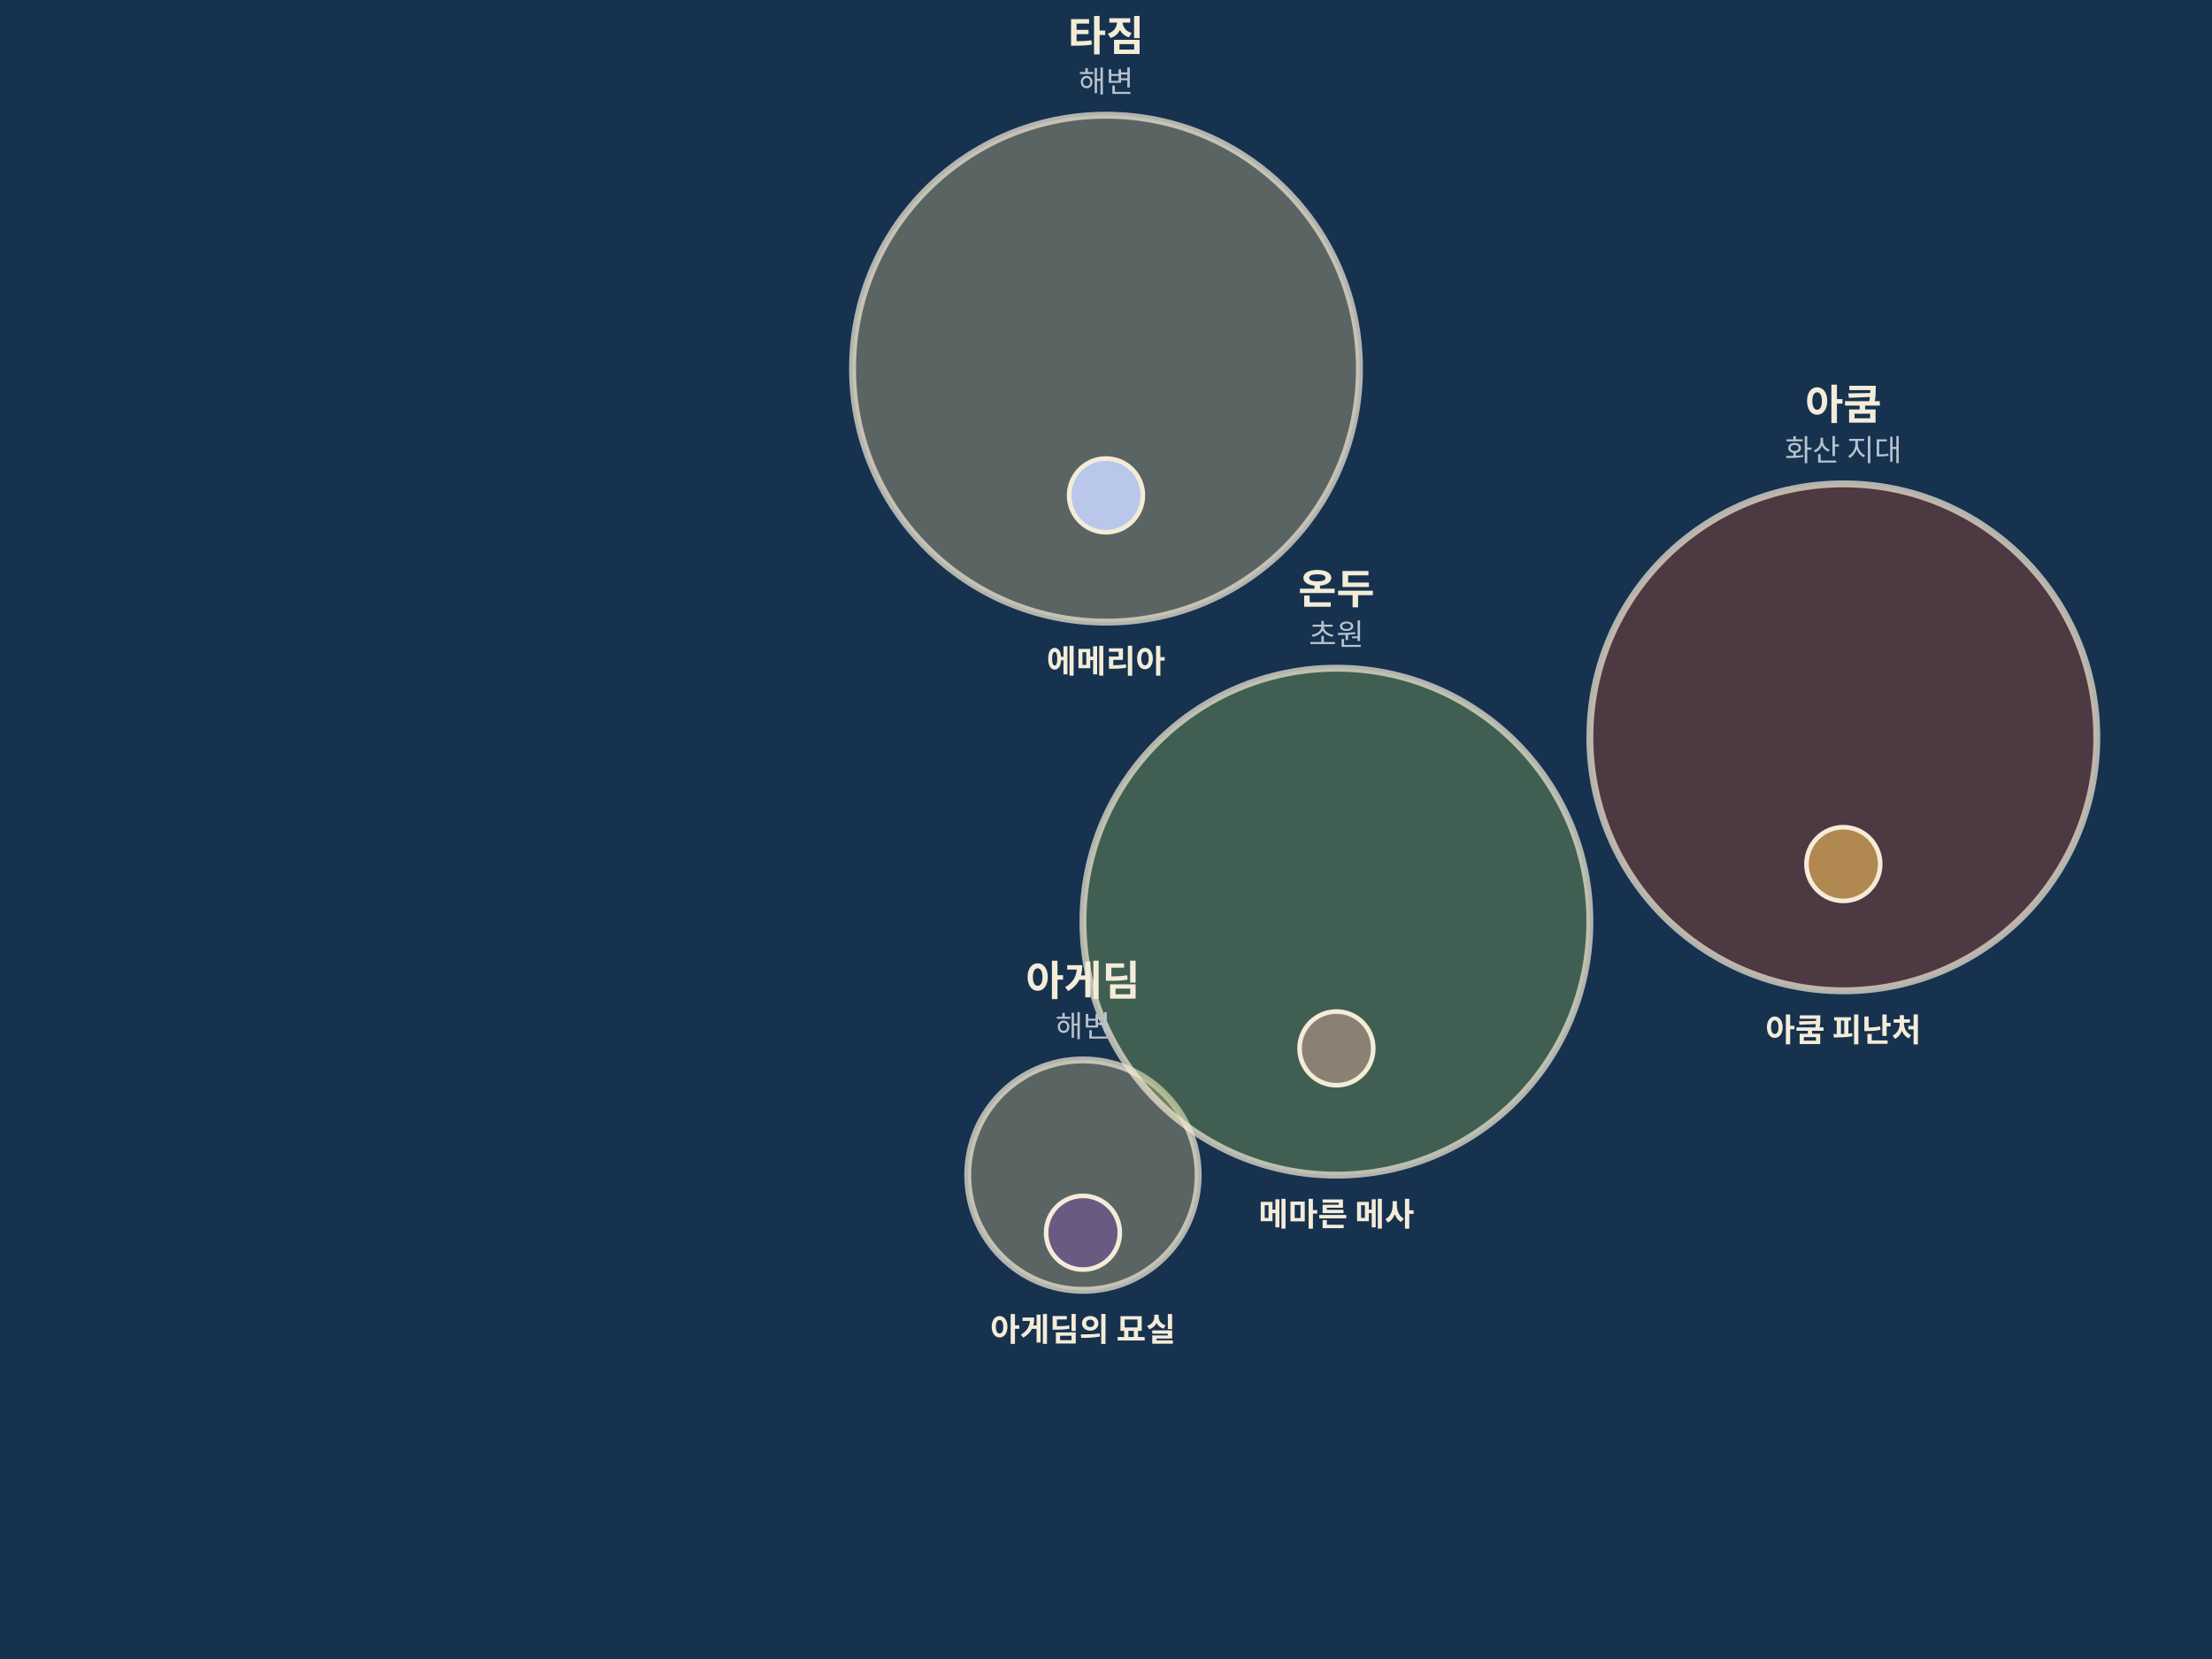
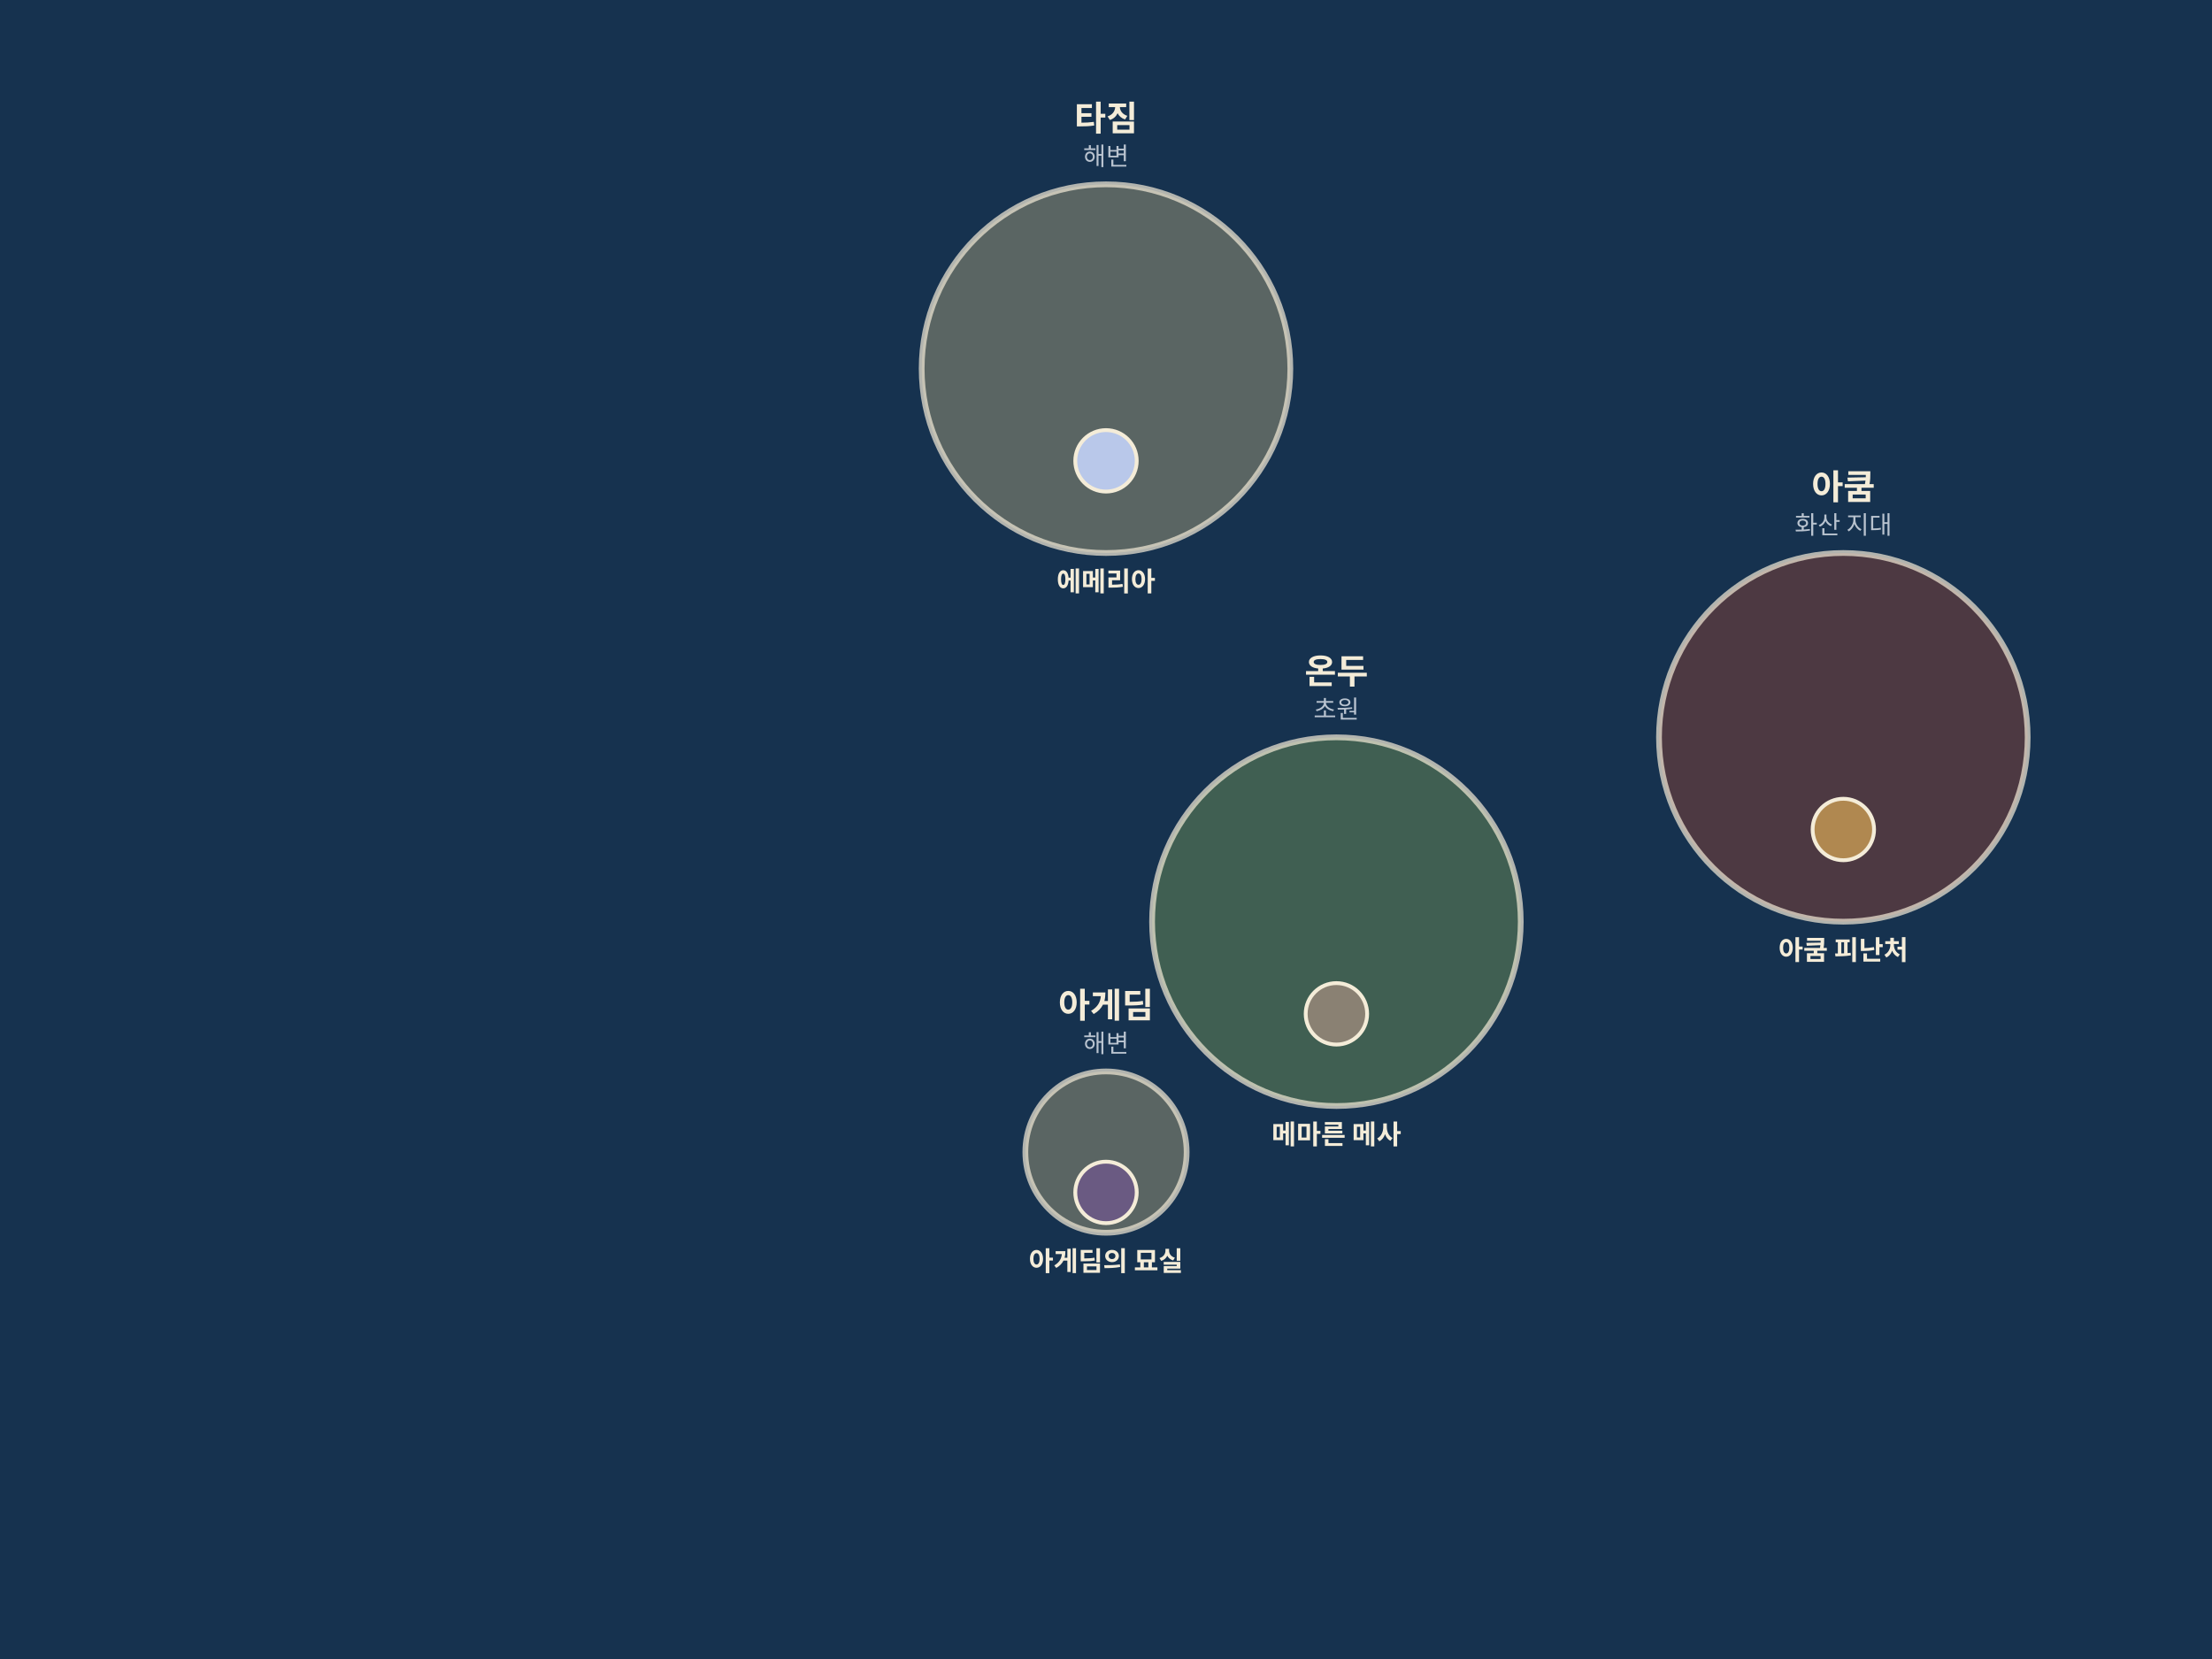
- <svg xmlns="http://www.w3.org/2000/svg" viewBox="0 0 960 720" width="960" height="720">
+ <svg xmlns="http://www.w3.org/2000/svg" viewBox="0 0 1152 864" width="1152" height="864">
  <style>
    .name { font: 600 18px sans-serif; fill: #f4ecd8; }
    .terrain { font: 13px sans-serif; fill: #b9c3cf; }
    .area { font: 600 14px sans-serif; fill: #f4ecd8; }
  </style>
  <rect width="100%" height="100%" fill="#16324f" />
-   <circle cx="470" cy="510" r="50" fill="#d9c38a" fill-opacity="0.35" stroke="#f4ecd8" stroke-opacity="0.7" stroke-width="3" />
-   <circle cx="800" cy="320" r="110" fill="#b5462c" fill-opacity="0.35" stroke="#f4ecd8" stroke-opacity="0.7" stroke-width="3" />
-   <circle cx="580" cy="400" r="110" fill="#8fb35a" fill-opacity="0.35" stroke="#f4ecd8" stroke-opacity="0.7" stroke-width="3" />
-   <circle cx="480" cy="160" r="110" fill="#d9c38a" fill-opacity="0.35" stroke="#f4ecd8" stroke-opacity="0.7" stroke-width="3" />
+   <circle cx="576" cy="600" r="42" fill="#d9c38a" fill-opacity="0.35" stroke="#f4ecd8" stroke-opacity="0.7" stroke-width="3" />
+   <circle cx="960" cy="384" r="96" fill="#b5462c" fill-opacity="0.35" stroke="#f4ecd8" stroke-opacity="0.7" stroke-width="3" />
+   <circle cx="696" cy="480" r="96" fill="#8fb35a" fill-opacity="0.35" stroke="#f4ecd8" stroke-opacity="0.7" stroke-width="3" />
+   <circle cx="576" cy="192" r="96" fill="#d9c38a" fill-opacity="0.35" stroke="#f4ecd8" stroke-opacity="0.7" stroke-width="3" />
  <g>
-     <circle cx="470" cy="535" r="16" fill="#6a5a82" stroke="#f4ecd8" stroke-width="2" />
-     <text x="470" y="582" text-anchor="middle" class="area">아게딤의 묘실</text>
+     <circle cx="576" cy="621" r="16" fill="#6a5a82" stroke="#f4ecd8" stroke-width="2" />
+     <text x="576" y="661.8" text-anchor="middle" class="area">아게딤의 묘실</text>
  </g>
  <g>
-     <circle cx="800" cy="375" r="16" fill="#b08850" stroke="#f4ecd8" stroke-width="2" />
-     <text x="800" y="452" text-anchor="middle" class="area">아쿰 피난처</text>
+     <circle cx="960" cy="432" r="16" fill="#b08850" stroke="#f4ecd8" stroke-width="2" />
+     <text x="960" y="499.8" text-anchor="middle" class="area">아쿰 피난처</text>
  </g>
  <g>
-     <circle cx="580" cy="455" r="16" fill="#8a8173" stroke="#f4ecd8" stroke-width="2" />
-     <text x="580" y="532" text-anchor="middle" class="area">메마른 메사</text>
+     <circle cx="696" cy="528" r="16" fill="#8a8173" stroke="#f4ecd8" stroke-width="2" />
+     <text x="696" y="595.8" text-anchor="middle" class="area">메마른 메사</text>
  </g>
  <g>
-     <circle cx="480" cy="215" r="16" fill="#b9c8ea" stroke="#f4ecd8" stroke-width="2" />
-     <text x="480" y="292" text-anchor="middle" class="area">에메리아</text>
+     <circle cx="576" cy="240" r="16" fill="#b9c8ea" stroke="#f4ecd8" stroke-width="2" />
+     <text x="576" y="307.8" text-anchor="middle" class="area">에메리아</text>
  </g>
  <g>
-     <text x="470" y="432" text-anchor="middle" class="name">아게딤</text>
-     <text x="470" y="450" text-anchor="middle" class="terrain">해변</text>
+     <text x="576" y="530" text-anchor="middle" class="name">아게딤</text>
+     <text x="576" y="548" text-anchor="middle" class="terrain">해변</text>
  </g>
  <g>
-     <text x="800" y="182" text-anchor="middle" class="name">아쿰</text>
-     <text x="800" y="200" text-anchor="middle" class="terrain">화산 지대</text>
+     <text x="960" y="260" text-anchor="middle" class="name">아쿰</text>
+     <text x="960" y="278" text-anchor="middle" class="terrain">화산 지대</text>
  </g>
  <g>
-     <text x="580" y="262" text-anchor="middle" class="name">온두</text>
-     <text x="580" y="280" text-anchor="middle" class="terrain">초원</text>
+     <text x="696" y="356" text-anchor="middle" class="name">온두</text>
+     <text x="696" y="374" text-anchor="middle" class="terrain">초원</text>
  </g>
  <g>
-     <text x="480" y="22" text-anchor="middle" class="name">타짐</text>
-     <text x="480" y="40" text-anchor="middle" class="terrain">해변</text>
+     <text x="576" y="68" text-anchor="middle" class="name">타짐</text>
+     <text x="576" y="86" text-anchor="middle" class="terrain">해변</text>
  </g>
</svg>
